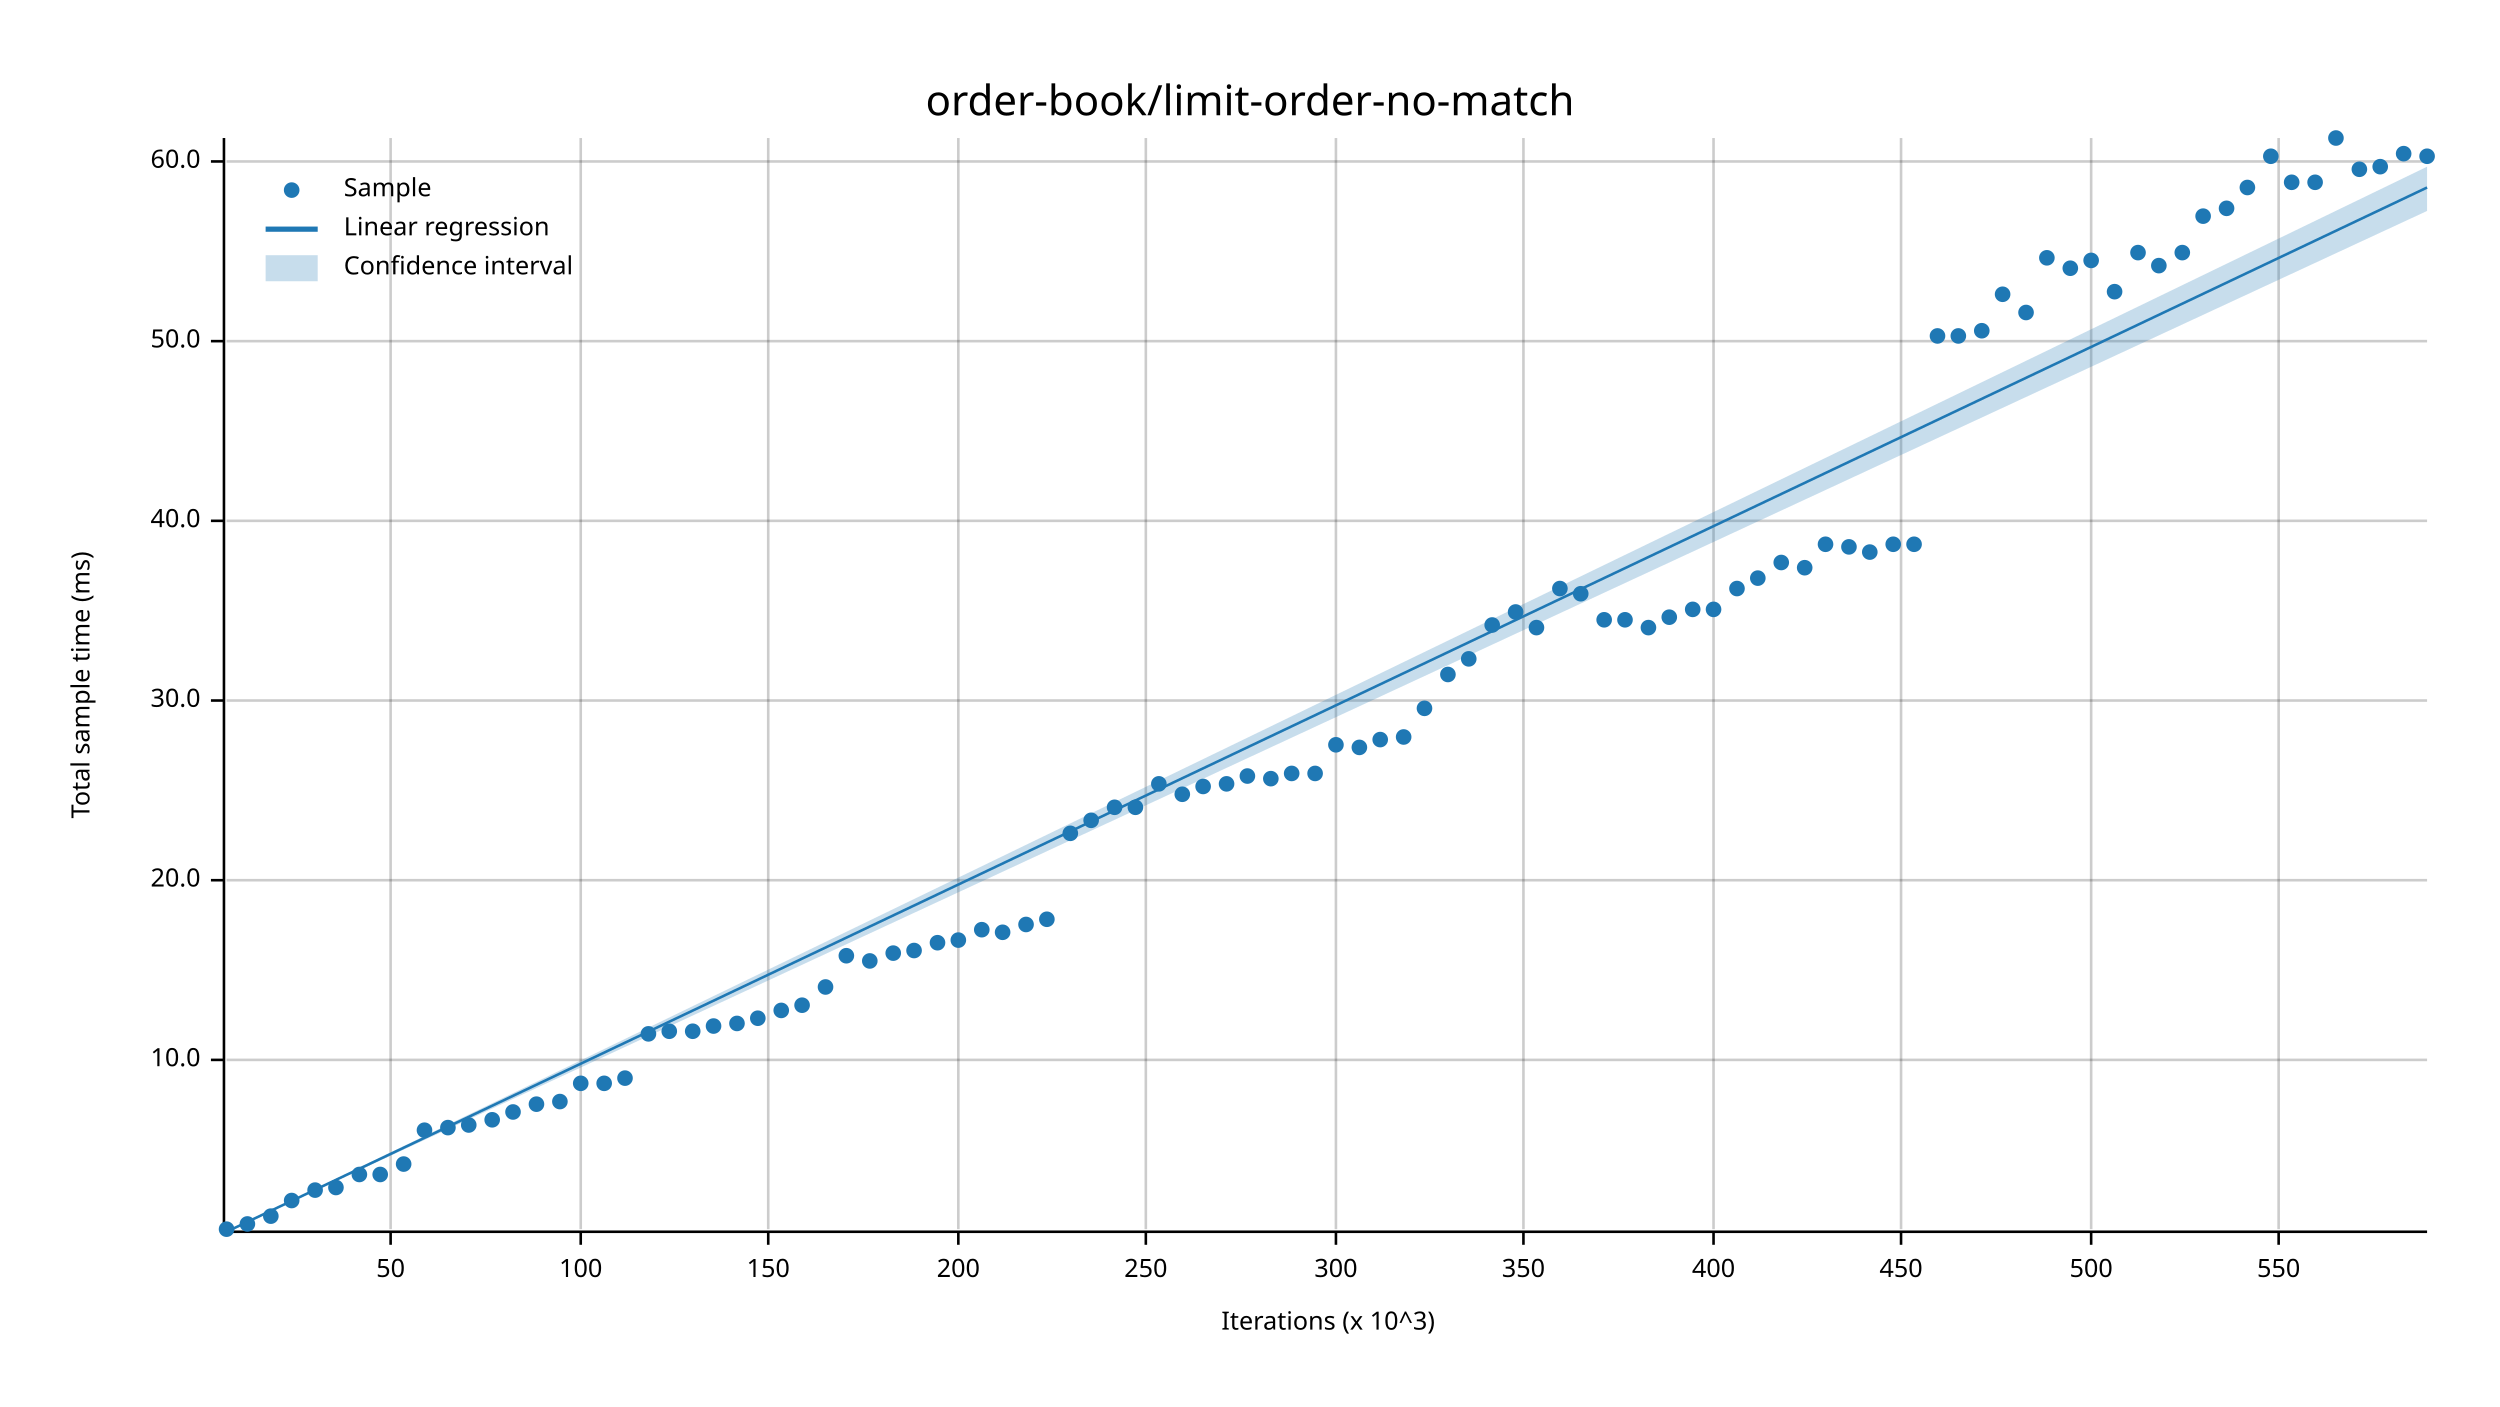
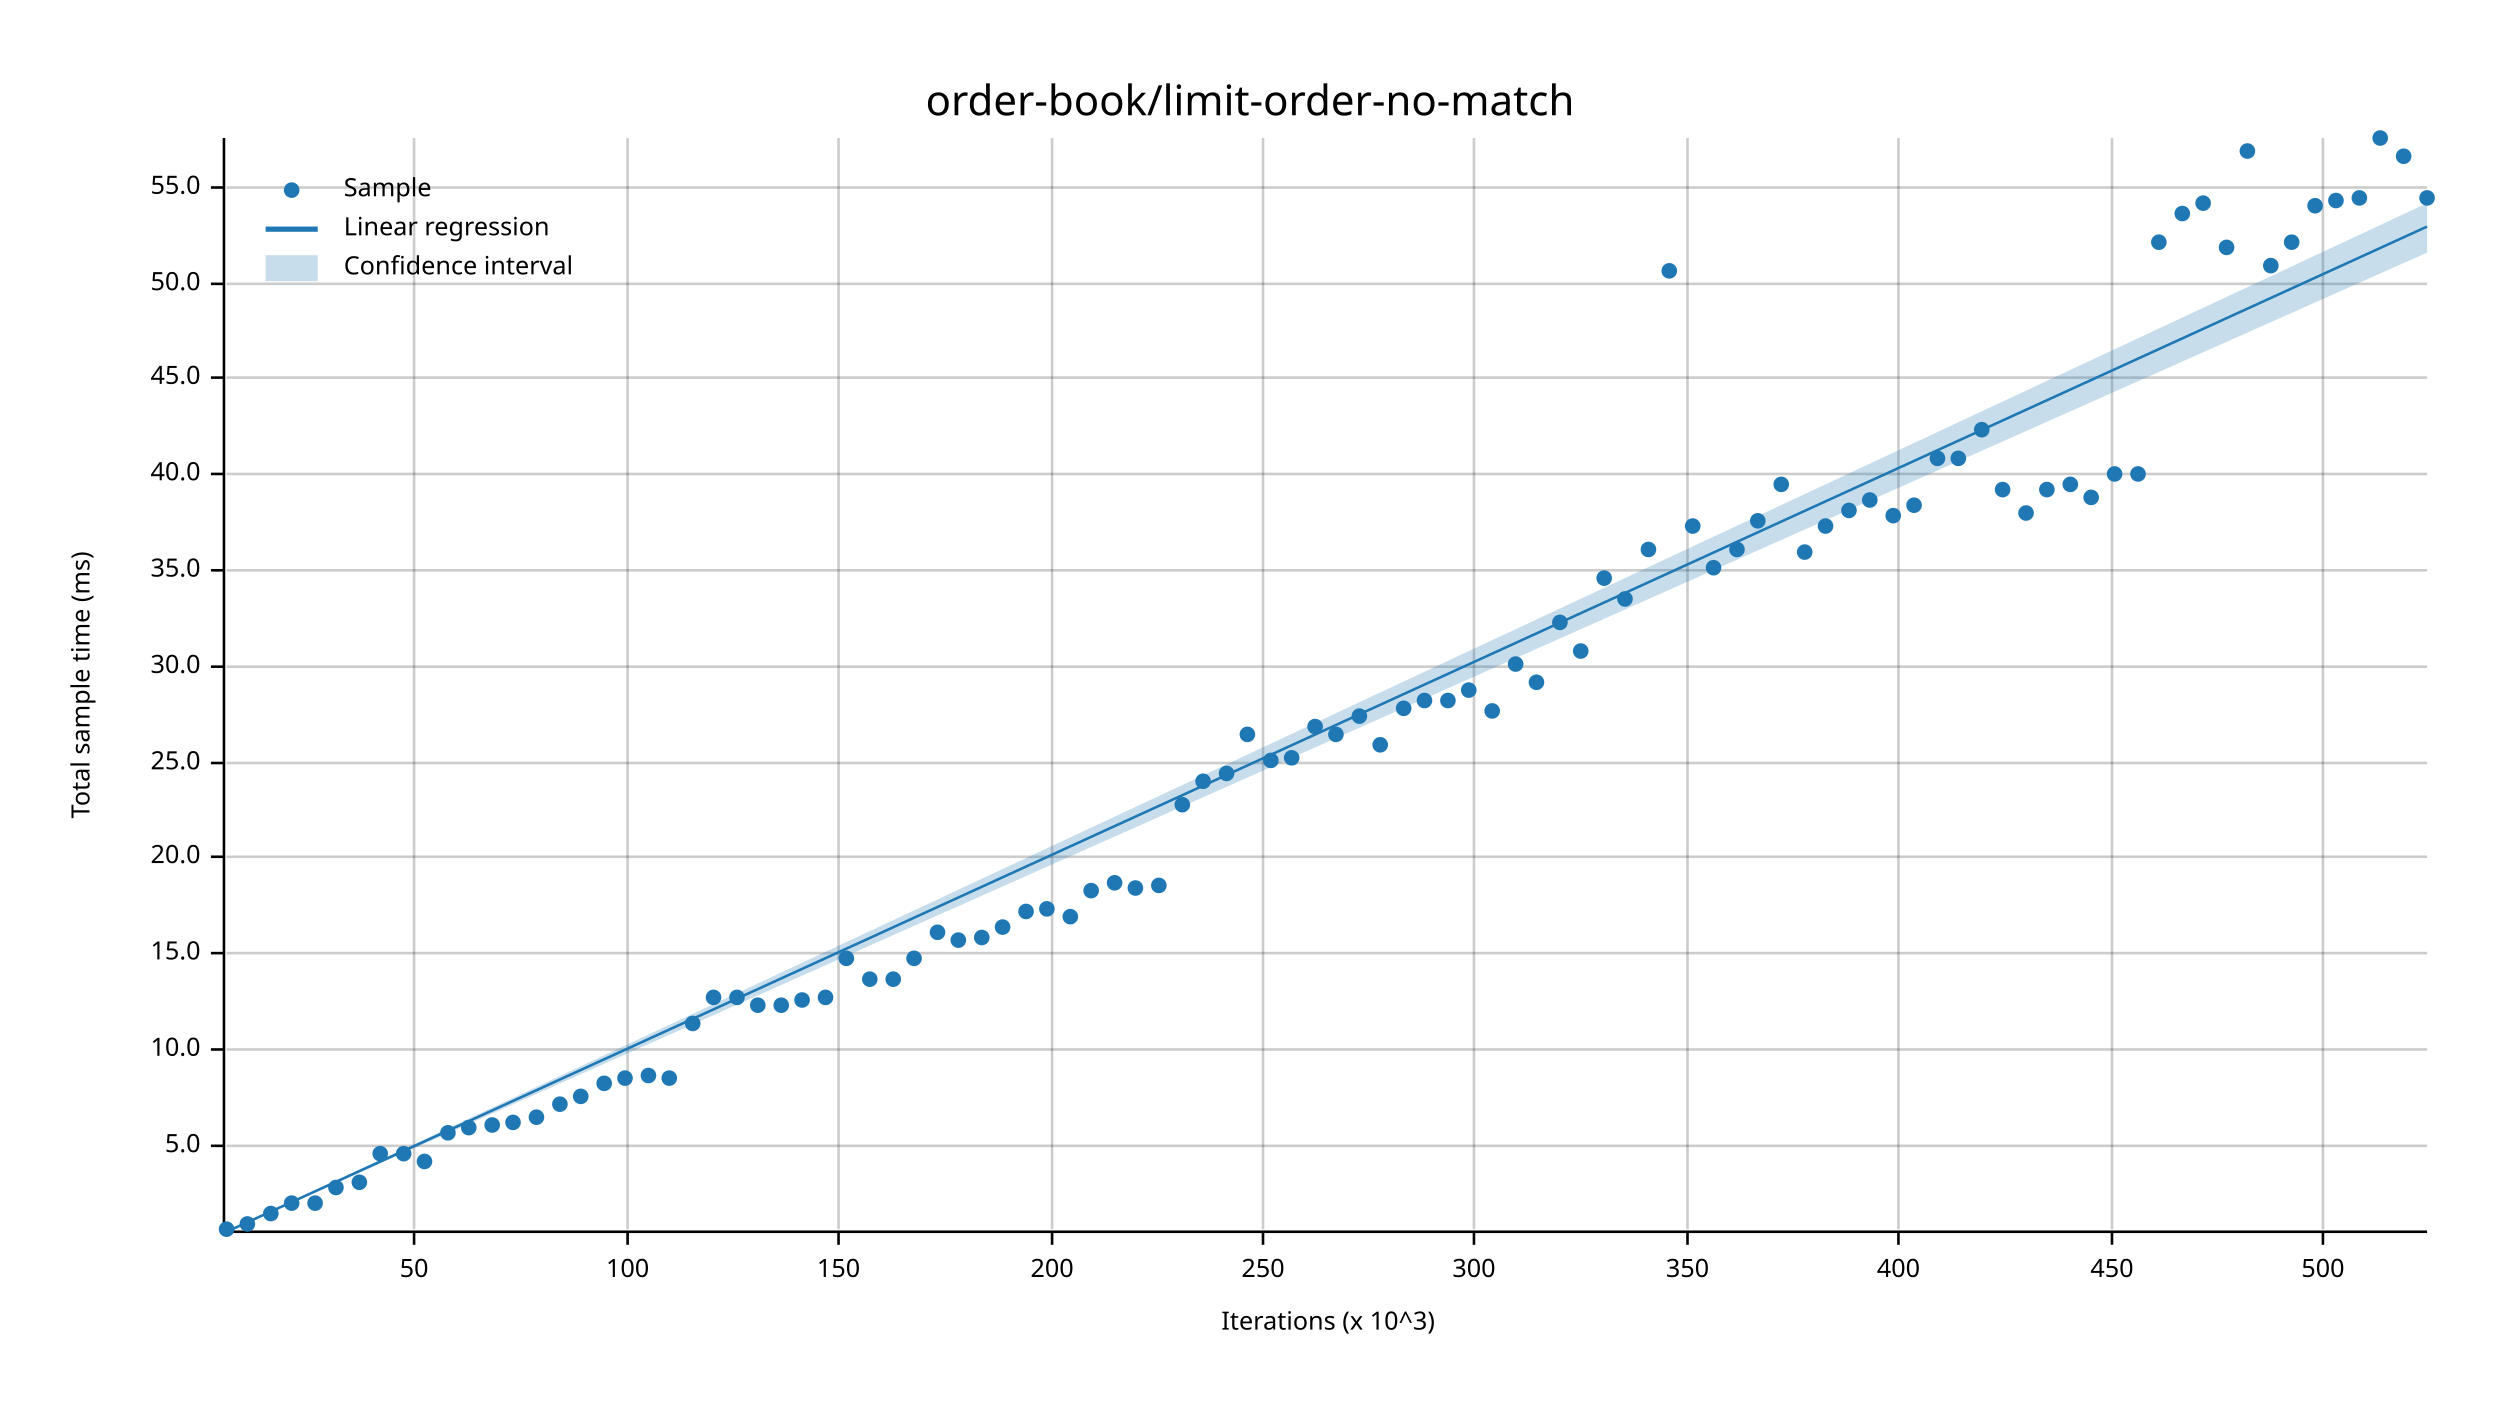
<svg xmlns="http://www.w3.org/2000/svg" width="960" height="540" viewBox="0 0 960 540">
  <text x="480" y="32" dy="0.76em" text-anchor="middle" font-family="sans-serif" font-size="16.129" opacity="1" fill="#000000">
order-book/limit-order-no-match
</text>
  <text x="27" y="263" dy="0.76em" text-anchor="middle" font-family="sans-serif" font-size="9.677" opacity="1" fill="#000000" transform="rotate(270, 27, 263)">
Total sample time (ms)
</text>
  <text x="510" y="513" dy="-0.5ex" text-anchor="middle" font-family="sans-serif" font-size="9.677" opacity="1" fill="#000000">
Iterations (x 10^3)
</text>
-   <line opacity="0.2" stroke="#000000" stroke-width="1" x1="150" y1="472" x2="150" y2="53" />
-   <line opacity="0.2" stroke="#000000" stroke-width="1" x1="223" y1="472" x2="223" y2="53" />
-   <line opacity="0.2" stroke="#000000" stroke-width="1" x1="295" y1="472" x2="295" y2="53" />
-   <line opacity="0.2" stroke="#000000" stroke-width="1" x1="368" y1="472" x2="368" y2="53" />
-   <line opacity="0.2" stroke="#000000" stroke-width="1" x1="440" y1="472" x2="440" y2="53" />
-   <line opacity="0.2" stroke="#000000" stroke-width="1" x1="513" y1="472" x2="513" y2="53" />
-   <line opacity="0.2" stroke="#000000" stroke-width="1" x1="585" y1="472" x2="585" y2="53" />
-   <line opacity="0.2" stroke="#000000" stroke-width="1" x1="658" y1="472" x2="658" y2="53" />
-   <line opacity="0.2" stroke="#000000" stroke-width="1" x1="730" y1="472" x2="730" y2="53" />
-   <line opacity="0.2" stroke="#000000" stroke-width="1" x1="803" y1="472" x2="803" y2="53" />
-   <line opacity="0.2" stroke="#000000" stroke-width="1" x1="875" y1="472" x2="875" y2="53" />
-   <line opacity="0.2" stroke="#000000" stroke-width="1" x1="87" y1="407" x2="932" y2="407" />
-   <line opacity="0.2" stroke="#000000" stroke-width="1" x1="87" y1="338" x2="932" y2="338" />
-   <line opacity="0.2" stroke="#000000" stroke-width="1" x1="87" y1="269" x2="932" y2="269" />
-   <line opacity="0.2" stroke="#000000" stroke-width="1" x1="87" y1="200" x2="932" y2="200" />
-   <line opacity="0.2" stroke="#000000" stroke-width="1" x1="87" y1="131" x2="932" y2="131" />
-   <line opacity="0.2" stroke="#000000" stroke-width="1" x1="87" y1="62" x2="932" y2="62" />
+   <line opacity="0.2" stroke="#000000" stroke-width="1" x1="159" y1="472" x2="159" y2="53" />
+   <line opacity="0.2" stroke="#000000" stroke-width="1" x1="241" y1="472" x2="241" y2="53" />
+   <line opacity="0.2" stroke="#000000" stroke-width="1" x1="322" y1="472" x2="322" y2="53" />
+   <line opacity="0.2" stroke="#000000" stroke-width="1" x1="404" y1="472" x2="404" y2="53" />
+   <line opacity="0.2" stroke="#000000" stroke-width="1" x1="485" y1="472" x2="485" y2="53" />
+   <line opacity="0.2" stroke="#000000" stroke-width="1" x1="566" y1="472" x2="566" y2="53" />
+   <line opacity="0.2" stroke="#000000" stroke-width="1" x1="648" y1="472" x2="648" y2="53" />
+   <line opacity="0.2" stroke="#000000" stroke-width="1" x1="729" y1="472" x2="729" y2="53" />
+   <line opacity="0.2" stroke="#000000" stroke-width="1" x1="811" y1="472" x2="811" y2="53" />
+   <line opacity="0.2" stroke="#000000" stroke-width="1" x1="892" y1="472" x2="892" y2="53" />
+   <line opacity="0.2" stroke="#000000" stroke-width="1" x1="87" y1="440" x2="932" y2="440" />
+   <line opacity="0.2" stroke="#000000" stroke-width="1" x1="87" y1="403" x2="932" y2="403" />
+   <line opacity="0.2" stroke="#000000" stroke-width="1" x1="87" y1="366" x2="932" y2="366" />
+   <line opacity="0.2" stroke="#000000" stroke-width="1" x1="87" y1="329" x2="932" y2="329" />
+   <line opacity="0.2" stroke="#000000" stroke-width="1" x1="87" y1="293" x2="932" y2="293" />
+   <line opacity="0.2" stroke="#000000" stroke-width="1" x1="87" y1="256" x2="932" y2="256" />
+   <line opacity="0.2" stroke="#000000" stroke-width="1" x1="87" y1="219" x2="932" y2="219" />
+   <line opacity="0.2" stroke="#000000" stroke-width="1" x1="87" y1="182" x2="932" y2="182" />
+   <line opacity="0.2" stroke="#000000" stroke-width="1" x1="87" y1="145" x2="932" y2="145" />
+   <line opacity="0.2" stroke="#000000" stroke-width="1" x1="87" y1="109" x2="932" y2="109" />
+   <line opacity="0.2" stroke="#000000" stroke-width="1" x1="87" y1="72" x2="932" y2="72" />
  <polyline fill="none" opacity="1" stroke="#000000" stroke-width="1" points="86,53 86,472 " />
-   <text x="77" y="407" dy="0.5ex" text-anchor="end" font-family="sans-serif" font-size="9.677" opacity="1" fill="#000000">
+   <text x="77" y="440" dy="0.5ex" text-anchor="end" font-family="sans-serif" font-size="9.677" opacity="1" fill="#000000">
+ 5.0
+ </text>
+   <polyline fill="none" opacity="1" stroke="#000000" stroke-width="1" points="81,440 86,440 " />
+   <text x="77" y="403" dy="0.5ex" text-anchor="end" font-family="sans-serif" font-size="9.677" opacity="1" fill="#000000">
10.0
</text>
-   <polyline fill="none" opacity="1" stroke="#000000" stroke-width="1" points="81,407 86,407 " />
-   <text x="77" y="338" dy="0.5ex" text-anchor="end" font-family="sans-serif" font-size="9.677" opacity="1" fill="#000000">
+   <polyline fill="none" opacity="1" stroke="#000000" stroke-width="1" points="81,403 86,403 " />
+   <text x="77" y="366" dy="0.5ex" text-anchor="end" font-family="sans-serif" font-size="9.677" opacity="1" fill="#000000">
+ 15.0
+ </text>
+   <polyline fill="none" opacity="1" stroke="#000000" stroke-width="1" points="81,366 86,366 " />
+   <text x="77" y="329" dy="0.5ex" text-anchor="end" font-family="sans-serif" font-size="9.677" opacity="1" fill="#000000">
20.0
</text>
-   <polyline fill="none" opacity="1" stroke="#000000" stroke-width="1" points="81,338 86,338 " />
-   <text x="77" y="269" dy="0.5ex" text-anchor="end" font-family="sans-serif" font-size="9.677" opacity="1" fill="#000000">
+   <polyline fill="none" opacity="1" stroke="#000000" stroke-width="1" points="81,329 86,329 " />
+   <text x="77" y="293" dy="0.5ex" text-anchor="end" font-family="sans-serif" font-size="9.677" opacity="1" fill="#000000">
+ 25.0
+ </text>
+   <polyline fill="none" opacity="1" stroke="#000000" stroke-width="1" points="81,293 86,293 " />
+   <text x="77" y="256" dy="0.5ex" text-anchor="end" font-family="sans-serif" font-size="9.677" opacity="1" fill="#000000">
30.0
</text>
-   <polyline fill="none" opacity="1" stroke="#000000" stroke-width="1" points="81,269 86,269 " />
-   <text x="77" y="200" dy="0.5ex" text-anchor="end" font-family="sans-serif" font-size="9.677" opacity="1" fill="#000000">
+   <polyline fill="none" opacity="1" stroke="#000000" stroke-width="1" points="81,256 86,256 " />
+   <text x="77" y="219" dy="0.5ex" text-anchor="end" font-family="sans-serif" font-size="9.677" opacity="1" fill="#000000">
+ 35.0
+ </text>
+   <polyline fill="none" opacity="1" stroke="#000000" stroke-width="1" points="81,219 86,219 " />
+   <text x="77" y="182" dy="0.5ex" text-anchor="end" font-family="sans-serif" font-size="9.677" opacity="1" fill="#000000">
40.0
</text>
-   <polyline fill="none" opacity="1" stroke="#000000" stroke-width="1" points="81,200 86,200 " />
-   <text x="77" y="131" dy="0.5ex" text-anchor="end" font-family="sans-serif" font-size="9.677" opacity="1" fill="#000000">
+   <polyline fill="none" opacity="1" stroke="#000000" stroke-width="1" points="81,182 86,182 " />
+   <text x="77" y="145" dy="0.5ex" text-anchor="end" font-family="sans-serif" font-size="9.677" opacity="1" fill="#000000">
+ 45.0
+ </text>
+   <polyline fill="none" opacity="1" stroke="#000000" stroke-width="1" points="81,145 86,145 " />
+   <text x="77" y="109" dy="0.5ex" text-anchor="end" font-family="sans-serif" font-size="9.677" opacity="1" fill="#000000">
50.0
</text>
-   <polyline fill="none" opacity="1" stroke="#000000" stroke-width="1" points="81,131 86,131 " />
-   <text x="77" y="62" dy="0.5ex" text-anchor="end" font-family="sans-serif" font-size="9.677" opacity="1" fill="#000000">
- 60.0
- </text>
-   <polyline fill="none" opacity="1" stroke="#000000" stroke-width="1" points="81,62 86,62 " />
+   <polyline fill="none" opacity="1" stroke="#000000" stroke-width="1" points="81,109 86,109 " />
+   <text x="77" y="72" dy="0.5ex" text-anchor="end" font-family="sans-serif" font-size="9.677" opacity="1" fill="#000000">
+ 55.0
+ </text>
+   <polyline fill="none" opacity="1" stroke="#000000" stroke-width="1" points="81,72 86,72 " />
  <polyline fill="none" opacity="1" stroke="#000000" stroke-width="1" points="87,473 932,473 " />
-   <text x="150" y="483" dy="0.76em" text-anchor="middle" font-family="sans-serif" font-size="9.677" opacity="1" fill="#000000">
+   <text x="159" y="483" dy="0.76em" text-anchor="middle" font-family="sans-serif" font-size="9.677" opacity="1" fill="#000000">
50
</text>
-   <polyline fill="none" opacity="1" stroke="#000000" stroke-width="1" points="150,473 150,478 " />
-   <text x="223" y="483" dy="0.76em" text-anchor="middle" font-family="sans-serif" font-size="9.677" opacity="1" fill="#000000">
+   <polyline fill="none" opacity="1" stroke="#000000" stroke-width="1" points="159,473 159,478 " />
+   <text x="241" y="483" dy="0.76em" text-anchor="middle" font-family="sans-serif" font-size="9.677" opacity="1" fill="#000000">
100
</text>
-   <polyline fill="none" opacity="1" stroke="#000000" stroke-width="1" points="223,473 223,478 " />
-   <text x="295" y="483" dy="0.76em" text-anchor="middle" font-family="sans-serif" font-size="9.677" opacity="1" fill="#000000">
+   <polyline fill="none" opacity="1" stroke="#000000" stroke-width="1" points="241,473 241,478 " />
+   <text x="322" y="483" dy="0.76em" text-anchor="middle" font-family="sans-serif" font-size="9.677" opacity="1" fill="#000000">
150
</text>
-   <polyline fill="none" opacity="1" stroke="#000000" stroke-width="1" points="295,473 295,478 " />
-   <text x="368" y="483" dy="0.76em" text-anchor="middle" font-family="sans-serif" font-size="9.677" opacity="1" fill="#000000">
+   <polyline fill="none" opacity="1" stroke="#000000" stroke-width="1" points="322,473 322,478 " />
+   <text x="404" y="483" dy="0.76em" text-anchor="middle" font-family="sans-serif" font-size="9.677" opacity="1" fill="#000000">
200
</text>
-   <polyline fill="none" opacity="1" stroke="#000000" stroke-width="1" points="368,473 368,478 " />
-   <text x="440" y="483" dy="0.76em" text-anchor="middle" font-family="sans-serif" font-size="9.677" opacity="1" fill="#000000">
+   <polyline fill="none" opacity="1" stroke="#000000" stroke-width="1" points="404,473 404,478 " />
+   <text x="485" y="483" dy="0.76em" text-anchor="middle" font-family="sans-serif" font-size="9.677" opacity="1" fill="#000000">
250
</text>
-   <polyline fill="none" opacity="1" stroke="#000000" stroke-width="1" points="440,473 440,478 " />
-   <text x="513" y="483" dy="0.76em" text-anchor="middle" font-family="sans-serif" font-size="9.677" opacity="1" fill="#000000">
+   <polyline fill="none" opacity="1" stroke="#000000" stroke-width="1" points="485,473 485,478 " />
+   <text x="566" y="483" dy="0.76em" text-anchor="middle" font-family="sans-serif" font-size="9.677" opacity="1" fill="#000000">
300
</text>
-   <polyline fill="none" opacity="1" stroke="#000000" stroke-width="1" points="513,473 513,478 " />
-   <text x="585" y="483" dy="0.76em" text-anchor="middle" font-family="sans-serif" font-size="9.677" opacity="1" fill="#000000">
+   <polyline fill="none" opacity="1" stroke="#000000" stroke-width="1" points="566,473 566,478 " />
+   <text x="648" y="483" dy="0.76em" text-anchor="middle" font-family="sans-serif" font-size="9.677" opacity="1" fill="#000000">
350
</text>
-   <polyline fill="none" opacity="1" stroke="#000000" stroke-width="1" points="585,473 585,478 " />
-   <text x="658" y="483" dy="0.76em" text-anchor="middle" font-family="sans-serif" font-size="9.677" opacity="1" fill="#000000">
+   <polyline fill="none" opacity="1" stroke="#000000" stroke-width="1" points="648,473 648,478 " />
+   <text x="729" y="483" dy="0.76em" text-anchor="middle" font-family="sans-serif" font-size="9.677" opacity="1" fill="#000000">
400
</text>
-   <polyline fill="none" opacity="1" stroke="#000000" stroke-width="1" points="658,473 658,478 " />
-   <text x="730" y="483" dy="0.76em" text-anchor="middle" font-family="sans-serif" font-size="9.677" opacity="1" fill="#000000">
+   <polyline fill="none" opacity="1" stroke="#000000" stroke-width="1" points="729,473 729,478 " />
+   <text x="811" y="483" dy="0.76em" text-anchor="middle" font-family="sans-serif" font-size="9.677" opacity="1" fill="#000000">
450
</text>
-   <polyline fill="none" opacity="1" stroke="#000000" stroke-width="1" points="730,473 730,478 " />
-   <text x="803" y="483" dy="0.76em" text-anchor="middle" font-family="sans-serif" font-size="9.677" opacity="1" fill="#000000">
+   <polyline fill="none" opacity="1" stroke="#000000" stroke-width="1" points="811,473 811,478 " />
+   <text x="892" y="483" dy="0.76em" text-anchor="middle" font-family="sans-serif" font-size="9.677" opacity="1" fill="#000000">
500
</text>
-   <polyline fill="none" opacity="1" stroke="#000000" stroke-width="1" points="803,473 803,478 " />
-   <text x="875" y="483" dy="0.76em" text-anchor="middle" font-family="sans-serif" font-size="9.677" opacity="1" fill="#000000">
- 550
- </text>
-   <polyline fill="none" opacity="1" stroke="#000000" stroke-width="1" points="875,473 875,478 " />
+   <polyline fill="none" opacity="1" stroke="#000000" stroke-width="1" points="892,473 892,478 " />
  <circle cx="87" cy="472" r="3" opacity="1" fill="#1F78B4" stroke="none" stroke-width="1" />
  <circle cx="95" cy="470" r="3" opacity="1" fill="#1F78B4" stroke="none" stroke-width="1" />
-   <circle cx="104" cy="467" r="3" opacity="1" fill="#1F78B4" stroke="none" stroke-width="1" />
-   <circle cx="112" cy="461" r="3" opacity="1" fill="#1F78B4" stroke="none" stroke-width="1" />
-   <circle cx="121" cy="457" r="3" opacity="1" fill="#1F78B4" stroke="none" stroke-width="1" />
+   <circle cx="104" cy="466" r="3" opacity="1" fill="#1F78B4" stroke="none" stroke-width="1" />
+   <circle cx="112" cy="462" r="3" opacity="1" fill="#1F78B4" stroke="none" stroke-width="1" />
+   <circle cx="121" cy="462" r="3" opacity="1" fill="#1F78B4" stroke="none" stroke-width="1" />
  <circle cx="129" cy="456" r="3" opacity="1" fill="#1F78B4" stroke="none" stroke-width="1" />
-   <circle cx="138" cy="451" r="3" opacity="1" fill="#1F78B4" stroke="none" stroke-width="1" />
-   <circle cx="146" cy="451" r="3" opacity="1" fill="#1F78B4" stroke="none" stroke-width="1" />
-   <circle cx="155" cy="447" r="3" opacity="1" fill="#1F78B4" stroke="none" stroke-width="1" />
-   <circle cx="163" cy="434" r="3" opacity="1" fill="#1F78B4" stroke="none" stroke-width="1" />
-   <circle cx="172" cy="433" r="3" opacity="1" fill="#1F78B4" stroke="none" stroke-width="1" />
-   <circle cx="180" cy="432" r="3" opacity="1" fill="#1F78B4" stroke="none" stroke-width="1" />
-   <circle cx="189" cy="430" r="3" opacity="1" fill="#1F78B4" stroke="none" stroke-width="1" />
-   <circle cx="197" cy="427" r="3" opacity="1" fill="#1F78B4" stroke="none" stroke-width="1" />
-   <circle cx="206" cy="424" r="3" opacity="1" fill="#1F78B4" stroke="none" stroke-width="1" />
-   <circle cx="215" cy="423" r="3" opacity="1" fill="#1F78B4" stroke="none" stroke-width="1" />
-   <circle cx="223" cy="416" r="3" opacity="1" fill="#1F78B4" stroke="none" stroke-width="1" />
+   <circle cx="138" cy="454" r="3" opacity="1" fill="#1F78B4" stroke="none" stroke-width="1" />
+   <circle cx="146" cy="443" r="3" opacity="1" fill="#1F78B4" stroke="none" stroke-width="1" />
+   <circle cx="155" cy="443" r="3" opacity="1" fill="#1F78B4" stroke="none" stroke-width="1" />
+   <circle cx="163" cy="446" r="3" opacity="1" fill="#1F78B4" stroke="none" stroke-width="1" />
+   <circle cx="172" cy="435" r="3" opacity="1" fill="#1F78B4" stroke="none" stroke-width="1" />
+   <circle cx="180" cy="433" r="3" opacity="1" fill="#1F78B4" stroke="none" stroke-width="1" />
+   <circle cx="189" cy="432" r="3" opacity="1" fill="#1F78B4" stroke="none" stroke-width="1" />
+   <circle cx="197" cy="431" r="3" opacity="1" fill="#1F78B4" stroke="none" stroke-width="1" />
+   <circle cx="206" cy="429" r="3" opacity="1" fill="#1F78B4" stroke="none" stroke-width="1" />
+   <circle cx="215" cy="424" r="3" opacity="1" fill="#1F78B4" stroke="none" stroke-width="1" />
+   <circle cx="223" cy="421" r="3" opacity="1" fill="#1F78B4" stroke="none" stroke-width="1" />
  <circle cx="232" cy="416" r="3" opacity="1" fill="#1F78B4" stroke="none" stroke-width="1" />
  <circle cx="240" cy="414" r="3" opacity="1" fill="#1F78B4" stroke="none" stroke-width="1" />
-   <circle cx="249" cy="397" r="3" opacity="1" fill="#1F78B4" stroke="none" stroke-width="1" />
-   <circle cx="257" cy="396" r="3" opacity="1" fill="#1F78B4" stroke="none" stroke-width="1" />
-   <circle cx="266" cy="396" r="3" opacity="1" fill="#1F78B4" stroke="none" stroke-width="1" />
-   <circle cx="274" cy="394" r="3" opacity="1" fill="#1F78B4" stroke="none" stroke-width="1" />
-   <circle cx="283" cy="393" r="3" opacity="1" fill="#1F78B4" stroke="none" stroke-width="1" />
-   <circle cx="291" cy="391" r="3" opacity="1" fill="#1F78B4" stroke="none" stroke-width="1" />
-   <circle cx="300" cy="388" r="3" opacity="1" fill="#1F78B4" stroke="none" stroke-width="1" />
-   <circle cx="308" cy="386" r="3" opacity="1" fill="#1F78B4" stroke="none" stroke-width="1" />
-   <circle cx="317" cy="379" r="3" opacity="1" fill="#1F78B4" stroke="none" stroke-width="1" />
-   <circle cx="325" cy="367" r="3" opacity="1" fill="#1F78B4" stroke="none" stroke-width="1" />
-   <circle cx="334" cy="369" r="3" opacity="1" fill="#1F78B4" stroke="none" stroke-width="1" />
-   <circle cx="343" cy="366" r="3" opacity="1" fill="#1F78B4" stroke="none" stroke-width="1" />
-   <circle cx="351" cy="365" r="3" opacity="1" fill="#1F78B4" stroke="none" stroke-width="1" />
-   <circle cx="360" cy="362" r="3" opacity="1" fill="#1F78B4" stroke="none" stroke-width="1" />
+   <circle cx="249" cy="413" r="3" opacity="1" fill="#1F78B4" stroke="none" stroke-width="1" />
+   <circle cx="257" cy="414" r="3" opacity="1" fill="#1F78B4" stroke="none" stroke-width="1" />
+   <circle cx="266" cy="393" r="3" opacity="1" fill="#1F78B4" stroke="none" stroke-width="1" />
+   <circle cx="274" cy="383" r="3" opacity="1" fill="#1F78B4" stroke="none" stroke-width="1" />
+   <circle cx="283" cy="383" r="3" opacity="1" fill="#1F78B4" stroke="none" stroke-width="1" />
+   <circle cx="291" cy="386" r="3" opacity="1" fill="#1F78B4" stroke="none" stroke-width="1" />
+   <circle cx="300" cy="386" r="3" opacity="1" fill="#1F78B4" stroke="none" stroke-width="1" />
+   <circle cx="308" cy="384" r="3" opacity="1" fill="#1F78B4" stroke="none" stroke-width="1" />
+   <circle cx="317" cy="383" r="3" opacity="1" fill="#1F78B4" stroke="none" stroke-width="1" />
+   <circle cx="325" cy="368" r="3" opacity="1" fill="#1F78B4" stroke="none" stroke-width="1" />
+   <circle cx="334" cy="376" r="3" opacity="1" fill="#1F78B4" stroke="none" stroke-width="1" />
+   <circle cx="343" cy="376" r="3" opacity="1" fill="#1F78B4" stroke="none" stroke-width="1" />
+   <circle cx="351" cy="368" r="3" opacity="1" fill="#1F78B4" stroke="none" stroke-width="1" />
+   <circle cx="360" cy="358" r="3" opacity="1" fill="#1F78B4" stroke="none" stroke-width="1" />
  <circle cx="368" cy="361" r="3" opacity="1" fill="#1F78B4" stroke="none" stroke-width="1" />
-   <circle cx="377" cy="357" r="3" opacity="1" fill="#1F78B4" stroke="none" stroke-width="1" />
-   <circle cx="385" cy="358" r="3" opacity="1" fill="#1F78B4" stroke="none" stroke-width="1" />
-   <circle cx="394" cy="355" r="3" opacity="1" fill="#1F78B4" stroke="none" stroke-width="1" />
-   <circle cx="402" cy="353" r="3" opacity="1" fill="#1F78B4" stroke="none" stroke-width="1" />
-   <circle cx="411" cy="320" r="3" opacity="1" fill="#1F78B4" stroke="none" stroke-width="1" />
-   <circle cx="419" cy="315" r="3" opacity="1" fill="#1F78B4" stroke="none" stroke-width="1" />
-   <circle cx="428" cy="310" r="3" opacity="1" fill="#1F78B4" stroke="none" stroke-width="1" />
-   <circle cx="436" cy="310" r="3" opacity="1" fill="#1F78B4" stroke="none" stroke-width="1" />
-   <circle cx="445" cy="301" r="3" opacity="1" fill="#1F78B4" stroke="none" stroke-width="1" />
-   <circle cx="454" cy="305" r="3" opacity="1" fill="#1F78B4" stroke="none" stroke-width="1" />
-   <circle cx="462" cy="302" r="3" opacity="1" fill="#1F78B4" stroke="none" stroke-width="1" />
-   <circle cx="471" cy="301" r="3" opacity="1" fill="#1F78B4" stroke="none" stroke-width="1" />
-   <circle cx="479" cy="298" r="3" opacity="1" fill="#1F78B4" stroke="none" stroke-width="1" />
-   <circle cx="488" cy="299" r="3" opacity="1" fill="#1F78B4" stroke="none" stroke-width="1" />
-   <circle cx="496" cy="297" r="3" opacity="1" fill="#1F78B4" stroke="none" stroke-width="1" />
-   <circle cx="505" cy="297" r="3" opacity="1" fill="#1F78B4" stroke="none" stroke-width="1" />
-   <circle cx="513" cy="286" r="3" opacity="1" fill="#1F78B4" stroke="none" stroke-width="1" />
-   <circle cx="522" cy="287" r="3" opacity="1" fill="#1F78B4" stroke="none" stroke-width="1" />
-   <circle cx="530" cy="284" r="3" opacity="1" fill="#1F78B4" stroke="none" stroke-width="1" />
-   <circle cx="539" cy="283" r="3" opacity="1" fill="#1F78B4" stroke="none" stroke-width="1" />
-   <circle cx="547" cy="272" r="3" opacity="1" fill="#1F78B4" stroke="none" stroke-width="1" />
-   <circle cx="556" cy="259" r="3" opacity="1" fill="#1F78B4" stroke="none" stroke-width="1" />
-   <circle cx="564" cy="253" r="3" opacity="1" fill="#1F78B4" stroke="none" stroke-width="1" />
-   <circle cx="573" cy="240" r="3" opacity="1" fill="#1F78B4" stroke="none" stroke-width="1" />
-   <circle cx="582" cy="235" r="3" opacity="1" fill="#1F78B4" stroke="none" stroke-width="1" />
-   <circle cx="590" cy="241" r="3" opacity="1" fill="#1F78B4" stroke="none" stroke-width="1" />
-   <circle cx="599" cy="226" r="3" opacity="1" fill="#1F78B4" stroke="none" stroke-width="1" />
-   <circle cx="607" cy="228" r="3" opacity="1" fill="#1F78B4" stroke="none" stroke-width="1" />
-   <circle cx="616" cy="238" r="3" opacity="1" fill="#1F78B4" stroke="none" stroke-width="1" />
-   <circle cx="624" cy="238" r="3" opacity="1" fill="#1F78B4" stroke="none" stroke-width="1" />
-   <circle cx="633" cy="241" r="3" opacity="1" fill="#1F78B4" stroke="none" stroke-width="1" />
-   <circle cx="641" cy="237" r="3" opacity="1" fill="#1F78B4" stroke="none" stroke-width="1" />
-   <circle cx="650" cy="234" r="3" opacity="1" fill="#1F78B4" stroke="none" stroke-width="1" />
-   <circle cx="658" cy="234" r="3" opacity="1" fill="#1F78B4" stroke="none" stroke-width="1" />
-   <circle cx="667" cy="226" r="3" opacity="1" fill="#1F78B4" stroke="none" stroke-width="1" />
-   <circle cx="675" cy="222" r="3" opacity="1" fill="#1F78B4" stroke="none" stroke-width="1" />
-   <circle cx="684" cy="216" r="3" opacity="1" fill="#1F78B4" stroke="none" stroke-width="1" />
-   <circle cx="693" cy="218" r="3" opacity="1" fill="#1F78B4" stroke="none" stroke-width="1" />
-   <circle cx="701" cy="209" r="3" opacity="1" fill="#1F78B4" stroke="none" stroke-width="1" />
-   <circle cx="710" cy="210" r="3" opacity="1" fill="#1F78B4" stroke="none" stroke-width="1" />
-   <circle cx="718" cy="212" r="3" opacity="1" fill="#1F78B4" stroke="none" stroke-width="1" />
-   <circle cx="727" cy="209" r="3" opacity="1" fill="#1F78B4" stroke="none" stroke-width="1" />
-   <circle cx="735" cy="209" r="3" opacity="1" fill="#1F78B4" stroke="none" stroke-width="1" />
-   <circle cx="744" cy="129" r="3" opacity="1" fill="#1F78B4" stroke="none" stroke-width="1" />
-   <circle cx="752" cy="129" r="3" opacity="1" fill="#1F78B4" stroke="none" stroke-width="1" />
-   <circle cx="761" cy="127" r="3" opacity="1" fill="#1F78B4" stroke="none" stroke-width="1" />
-   <circle cx="769" cy="113" r="3" opacity="1" fill="#1F78B4" stroke="none" stroke-width="1" />
-   <circle cx="778" cy="120" r="3" opacity="1" fill="#1F78B4" stroke="none" stroke-width="1" />
-   <circle cx="786" cy="99" r="3" opacity="1" fill="#1F78B4" stroke="none" stroke-width="1" />
-   <circle cx="795" cy="103" r="3" opacity="1" fill="#1F78B4" stroke="none" stroke-width="1" />
-   <circle cx="803" cy="100" r="3" opacity="1" fill="#1F78B4" stroke="none" stroke-width="1" />
-   <circle cx="812" cy="112" r="3" opacity="1" fill="#1F78B4" stroke="none" stroke-width="1" />
-   <circle cx="821" cy="97" r="3" opacity="1" fill="#1F78B4" stroke="none" stroke-width="1" />
-   <circle cx="829" cy="102" r="3" opacity="1" fill="#1F78B4" stroke="none" stroke-width="1" />
-   <circle cx="838" cy="97" r="3" opacity="1" fill="#1F78B4" stroke="none" stroke-width="1" />
-   <circle cx="846" cy="83" r="3" opacity="1" fill="#1F78B4" stroke="none" stroke-width="1" />
-   <circle cx="855" cy="80" r="3" opacity="1" fill="#1F78B4" stroke="none" stroke-width="1" />
-   <circle cx="863" cy="72" r="3" opacity="1" fill="#1F78B4" stroke="none" stroke-width="1" />
-   <circle cx="872" cy="60" r="3" opacity="1" fill="#1F78B4" stroke="none" stroke-width="1" />
-   <circle cx="880" cy="70" r="3" opacity="1" fill="#1F78B4" stroke="none" stroke-width="1" />
-   <circle cx="889" cy="70" r="3" opacity="1" fill="#1F78B4" stroke="none" stroke-width="1" />
-   <circle cx="897" cy="53" r="3" opacity="1" fill="#1F78B4" stroke="none" stroke-width="1" />
-   <circle cx="906" cy="65" r="3" opacity="1" fill="#1F78B4" stroke="none" stroke-width="1" />
-   <circle cx="914" cy="64" r="3" opacity="1" fill="#1F78B4" stroke="none" stroke-width="1" />
-   <circle cx="923" cy="59" r="3" opacity="1" fill="#1F78B4" stroke="none" stroke-width="1" />
-   <circle cx="932" cy="60" r="3" opacity="1" fill="#1F78B4" stroke="none" stroke-width="1" />
-   <polyline fill="none" opacity="1" stroke="#1F78B4" stroke-width="1" points="87,473 932,72 " />
-   <polygon opacity="0.25" fill="#1F78B4" points="87,473 932,81 932,64 " />
+   <circle cx="377" cy="360" r="3" opacity="1" fill="#1F78B4" stroke="none" stroke-width="1" />
+   <circle cx="385" cy="356" r="3" opacity="1" fill="#1F78B4" stroke="none" stroke-width="1" />
+   <circle cx="394" cy="350" r="3" opacity="1" fill="#1F78B4" stroke="none" stroke-width="1" />
+   <circle cx="402" cy="349" r="3" opacity="1" fill="#1F78B4" stroke="none" stroke-width="1" />
+   <circle cx="411" cy="352" r="3" opacity="1" fill="#1F78B4" stroke="none" stroke-width="1" />
+   <circle cx="419" cy="342" r="3" opacity="1" fill="#1F78B4" stroke="none" stroke-width="1" />
+   <circle cx="428" cy="339" r="3" opacity="1" fill="#1F78B4" stroke="none" stroke-width="1" />
+   <circle cx="436" cy="341" r="3" opacity="1" fill="#1F78B4" stroke="none" stroke-width="1" />
+   <circle cx="445" cy="340" r="3" opacity="1" fill="#1F78B4" stroke="none" stroke-width="1" />
+   <circle cx="454" cy="309" r="3" opacity="1" fill="#1F78B4" stroke="none" stroke-width="1" />
+   <circle cx="462" cy="300" r="3" opacity="1" fill="#1F78B4" stroke="none" stroke-width="1" />
+   <circle cx="471" cy="297" r="3" opacity="1" fill="#1F78B4" stroke="none" stroke-width="1" />
+   <circle cx="479" cy="282" r="3" opacity="1" fill="#1F78B4" stroke="none" stroke-width="1" />
+   <circle cx="488" cy="292" r="3" opacity="1" fill="#1F78B4" stroke="none" stroke-width="1" />
+   <circle cx="496" cy="291" r="3" opacity="1" fill="#1F78B4" stroke="none" stroke-width="1" />
+   <circle cx="505" cy="279" r="3" opacity="1" fill="#1F78B4" stroke="none" stroke-width="1" />
+   <circle cx="513" cy="282" r="3" opacity="1" fill="#1F78B4" stroke="none" stroke-width="1" />
+   <circle cx="522" cy="275" r="3" opacity="1" fill="#1F78B4" stroke="none" stroke-width="1" />
+   <circle cx="530" cy="286" r="3" opacity="1" fill="#1F78B4" stroke="none" stroke-width="1" />
+   <circle cx="539" cy="272" r="3" opacity="1" fill="#1F78B4" stroke="none" stroke-width="1" />
+   <circle cx="547" cy="269" r="3" opacity="1" fill="#1F78B4" stroke="none" stroke-width="1" />
+   <circle cx="556" cy="269" r="3" opacity="1" fill="#1F78B4" stroke="none" stroke-width="1" />
+   <circle cx="564" cy="265" r="3" opacity="1" fill="#1F78B4" stroke="none" stroke-width="1" />
+   <circle cx="573" cy="273" r="3" opacity="1" fill="#1F78B4" stroke="none" stroke-width="1" />
+   <circle cx="582" cy="255" r="3" opacity="1" fill="#1F78B4" stroke="none" stroke-width="1" />
+   <circle cx="590" cy="262" r="3" opacity="1" fill="#1F78B4" stroke="none" stroke-width="1" />
+   <circle cx="599" cy="239" r="3" opacity="1" fill="#1F78B4" stroke="none" stroke-width="1" />
+   <circle cx="607" cy="250" r="3" opacity="1" fill="#1F78B4" stroke="none" stroke-width="1" />
+   <circle cx="616" cy="222" r="3" opacity="1" fill="#1F78B4" stroke="none" stroke-width="1" />
+   <circle cx="624" cy="230" r="3" opacity="1" fill="#1F78B4" stroke="none" stroke-width="1" />
+   <circle cx="633" cy="211" r="3" opacity="1" fill="#1F78B4" stroke="none" stroke-width="1" />
+   <circle cx="641" cy="104" r="3" opacity="1" fill="#1F78B4" stroke="none" stroke-width="1" />
+   <circle cx="650" cy="202" r="3" opacity="1" fill="#1F78B4" stroke="none" stroke-width="1" />
+   <circle cx="658" cy="218" r="3" opacity="1" fill="#1F78B4" stroke="none" stroke-width="1" />
+   <circle cx="667" cy="211" r="3" opacity="1" fill="#1F78B4" stroke="none" stroke-width="1" />
+   <circle cx="675" cy="200" r="3" opacity="1" fill="#1F78B4" stroke="none" stroke-width="1" />
+   <circle cx="684" cy="186" r="3" opacity="1" fill="#1F78B4" stroke="none" stroke-width="1" />
+   <circle cx="693" cy="212" r="3" opacity="1" fill="#1F78B4" stroke="none" stroke-width="1" />
+   <circle cx="701" cy="202" r="3" opacity="1" fill="#1F78B4" stroke="none" stroke-width="1" />
+   <circle cx="710" cy="196" r="3" opacity="1" fill="#1F78B4" stroke="none" stroke-width="1" />
+   <circle cx="718" cy="192" r="3" opacity="1" fill="#1F78B4" stroke="none" stroke-width="1" />
+   <circle cx="727" cy="198" r="3" opacity="1" fill="#1F78B4" stroke="none" stroke-width="1" />
+   <circle cx="735" cy="194" r="3" opacity="1" fill="#1F78B4" stroke="none" stroke-width="1" />
+   <circle cx="744" cy="176" r="3" opacity="1" fill="#1F78B4" stroke="none" stroke-width="1" />
+   <circle cx="752" cy="176" r="3" opacity="1" fill="#1F78B4" stroke="none" stroke-width="1" />
+   <circle cx="761" cy="165" r="3" opacity="1" fill="#1F78B4" stroke="none" stroke-width="1" />
+   <circle cx="769" cy="188" r="3" opacity="1" fill="#1F78B4" stroke="none" stroke-width="1" />
+   <circle cx="778" cy="197" r="3" opacity="1" fill="#1F78B4" stroke="none" stroke-width="1" />
+   <circle cx="786" cy="188" r="3" opacity="1" fill="#1F78B4" stroke="none" stroke-width="1" />
+   <circle cx="795" cy="186" r="3" opacity="1" fill="#1F78B4" stroke="none" stroke-width="1" />
+   <circle cx="803" cy="191" r="3" opacity="1" fill="#1F78B4" stroke="none" stroke-width="1" />
+   <circle cx="812" cy="182" r="3" opacity="1" fill="#1F78B4" stroke="none" stroke-width="1" />
+   <circle cx="821" cy="182" r="3" opacity="1" fill="#1F78B4" stroke="none" stroke-width="1" />
+   <circle cx="829" cy="93" r="3" opacity="1" fill="#1F78B4" stroke="none" stroke-width="1" />
+   <circle cx="838" cy="82" r="3" opacity="1" fill="#1F78B4" stroke="none" stroke-width="1" />
+   <circle cx="846" cy="78" r="3" opacity="1" fill="#1F78B4" stroke="none" stroke-width="1" />
+   <circle cx="855" cy="95" r="3" opacity="1" fill="#1F78B4" stroke="none" stroke-width="1" />
+   <circle cx="863" cy="58" r="3" opacity="1" fill="#1F78B4" stroke="none" stroke-width="1" />
+   <circle cx="872" cy="102" r="3" opacity="1" fill="#1F78B4" stroke="none" stroke-width="1" />
+   <circle cx="880" cy="93" r="3" opacity="1" fill="#1F78B4" stroke="none" stroke-width="1" />
+   <circle cx="889" cy="79" r="3" opacity="1" fill="#1F78B4" stroke="none" stroke-width="1" />
+   <circle cx="897" cy="77" r="3" opacity="1" fill="#1F78B4" stroke="none" stroke-width="1" />
+   <circle cx="906" cy="76" r="3" opacity="1" fill="#1F78B4" stroke="none" stroke-width="1" />
+   <circle cx="914" cy="53" r="3" opacity="1" fill="#1F78B4" stroke="none" stroke-width="1" />
+   <circle cx="923" cy="60" r="3" opacity="1" fill="#1F78B4" stroke="none" stroke-width="1" />
+   <circle cx="932" cy="76" r="3" opacity="1" fill="#1F78B4" stroke="none" stroke-width="1" />
+   <polyline fill="none" opacity="1" stroke="#1F78B4" stroke-width="1" points="87,473 932,87 " />
+   <polygon opacity="0.25" fill="#1F78B4" points="87,473 932,97 932,78 " />
  <text x="132" y="68" dy="0.76em" text-anchor="start" font-family="sans-serif" font-size="9.677" opacity="1" fill="#000000">
Sample
</text>
  <text x="132" y="83" dy="0.76em" text-anchor="start" font-family="sans-serif" font-size="9.677" opacity="1" fill="#000000">
Linear regression
</text>
  <text x="132" y="98" dy="0.76em" text-anchor="start" font-family="sans-serif" font-size="9.677" opacity="1" fill="#000000">
Confidence interval
</text>
  <circle cx="112" cy="73" r="3" opacity="1" fill="#1F78B4" stroke="none" stroke-width="1" />
  <polyline fill="none" opacity="1" stroke="#1F78B4" stroke-width="2" points="102,88 122,88 " />
  <rect x="102" y="98" width="20" height="10" opacity="0.25" fill="#1F78B4" stroke="none" />
</svg>
